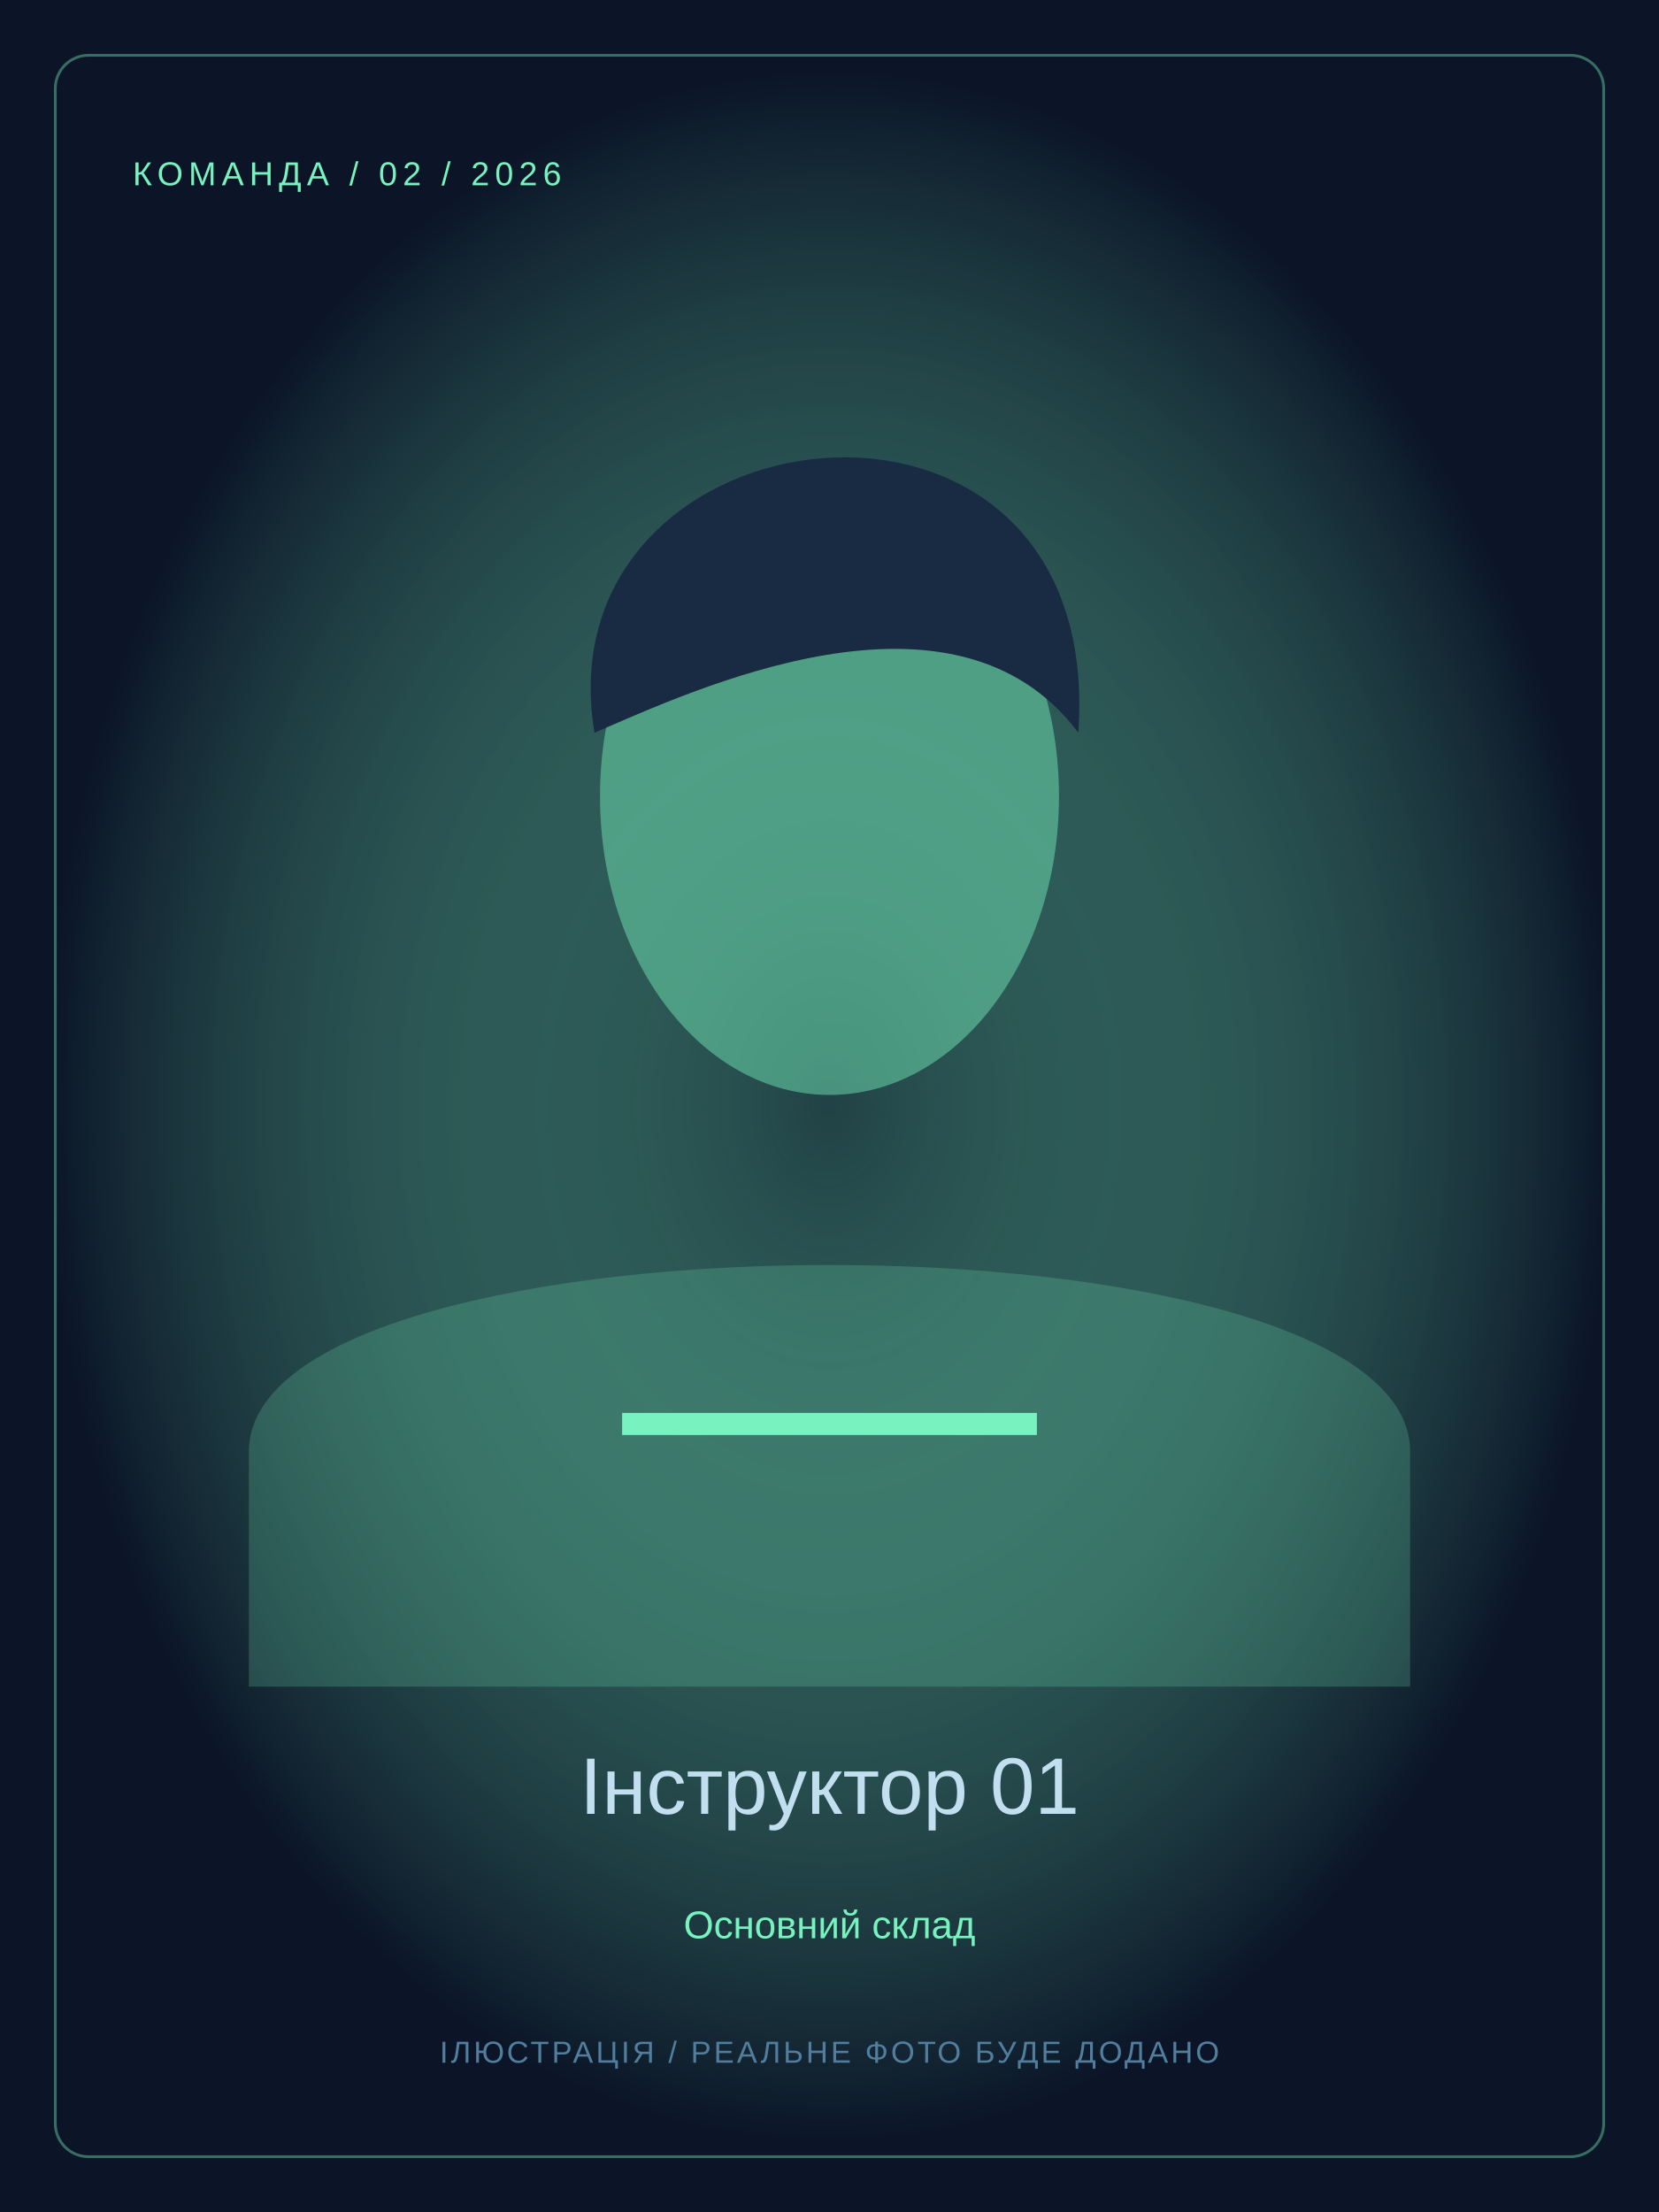
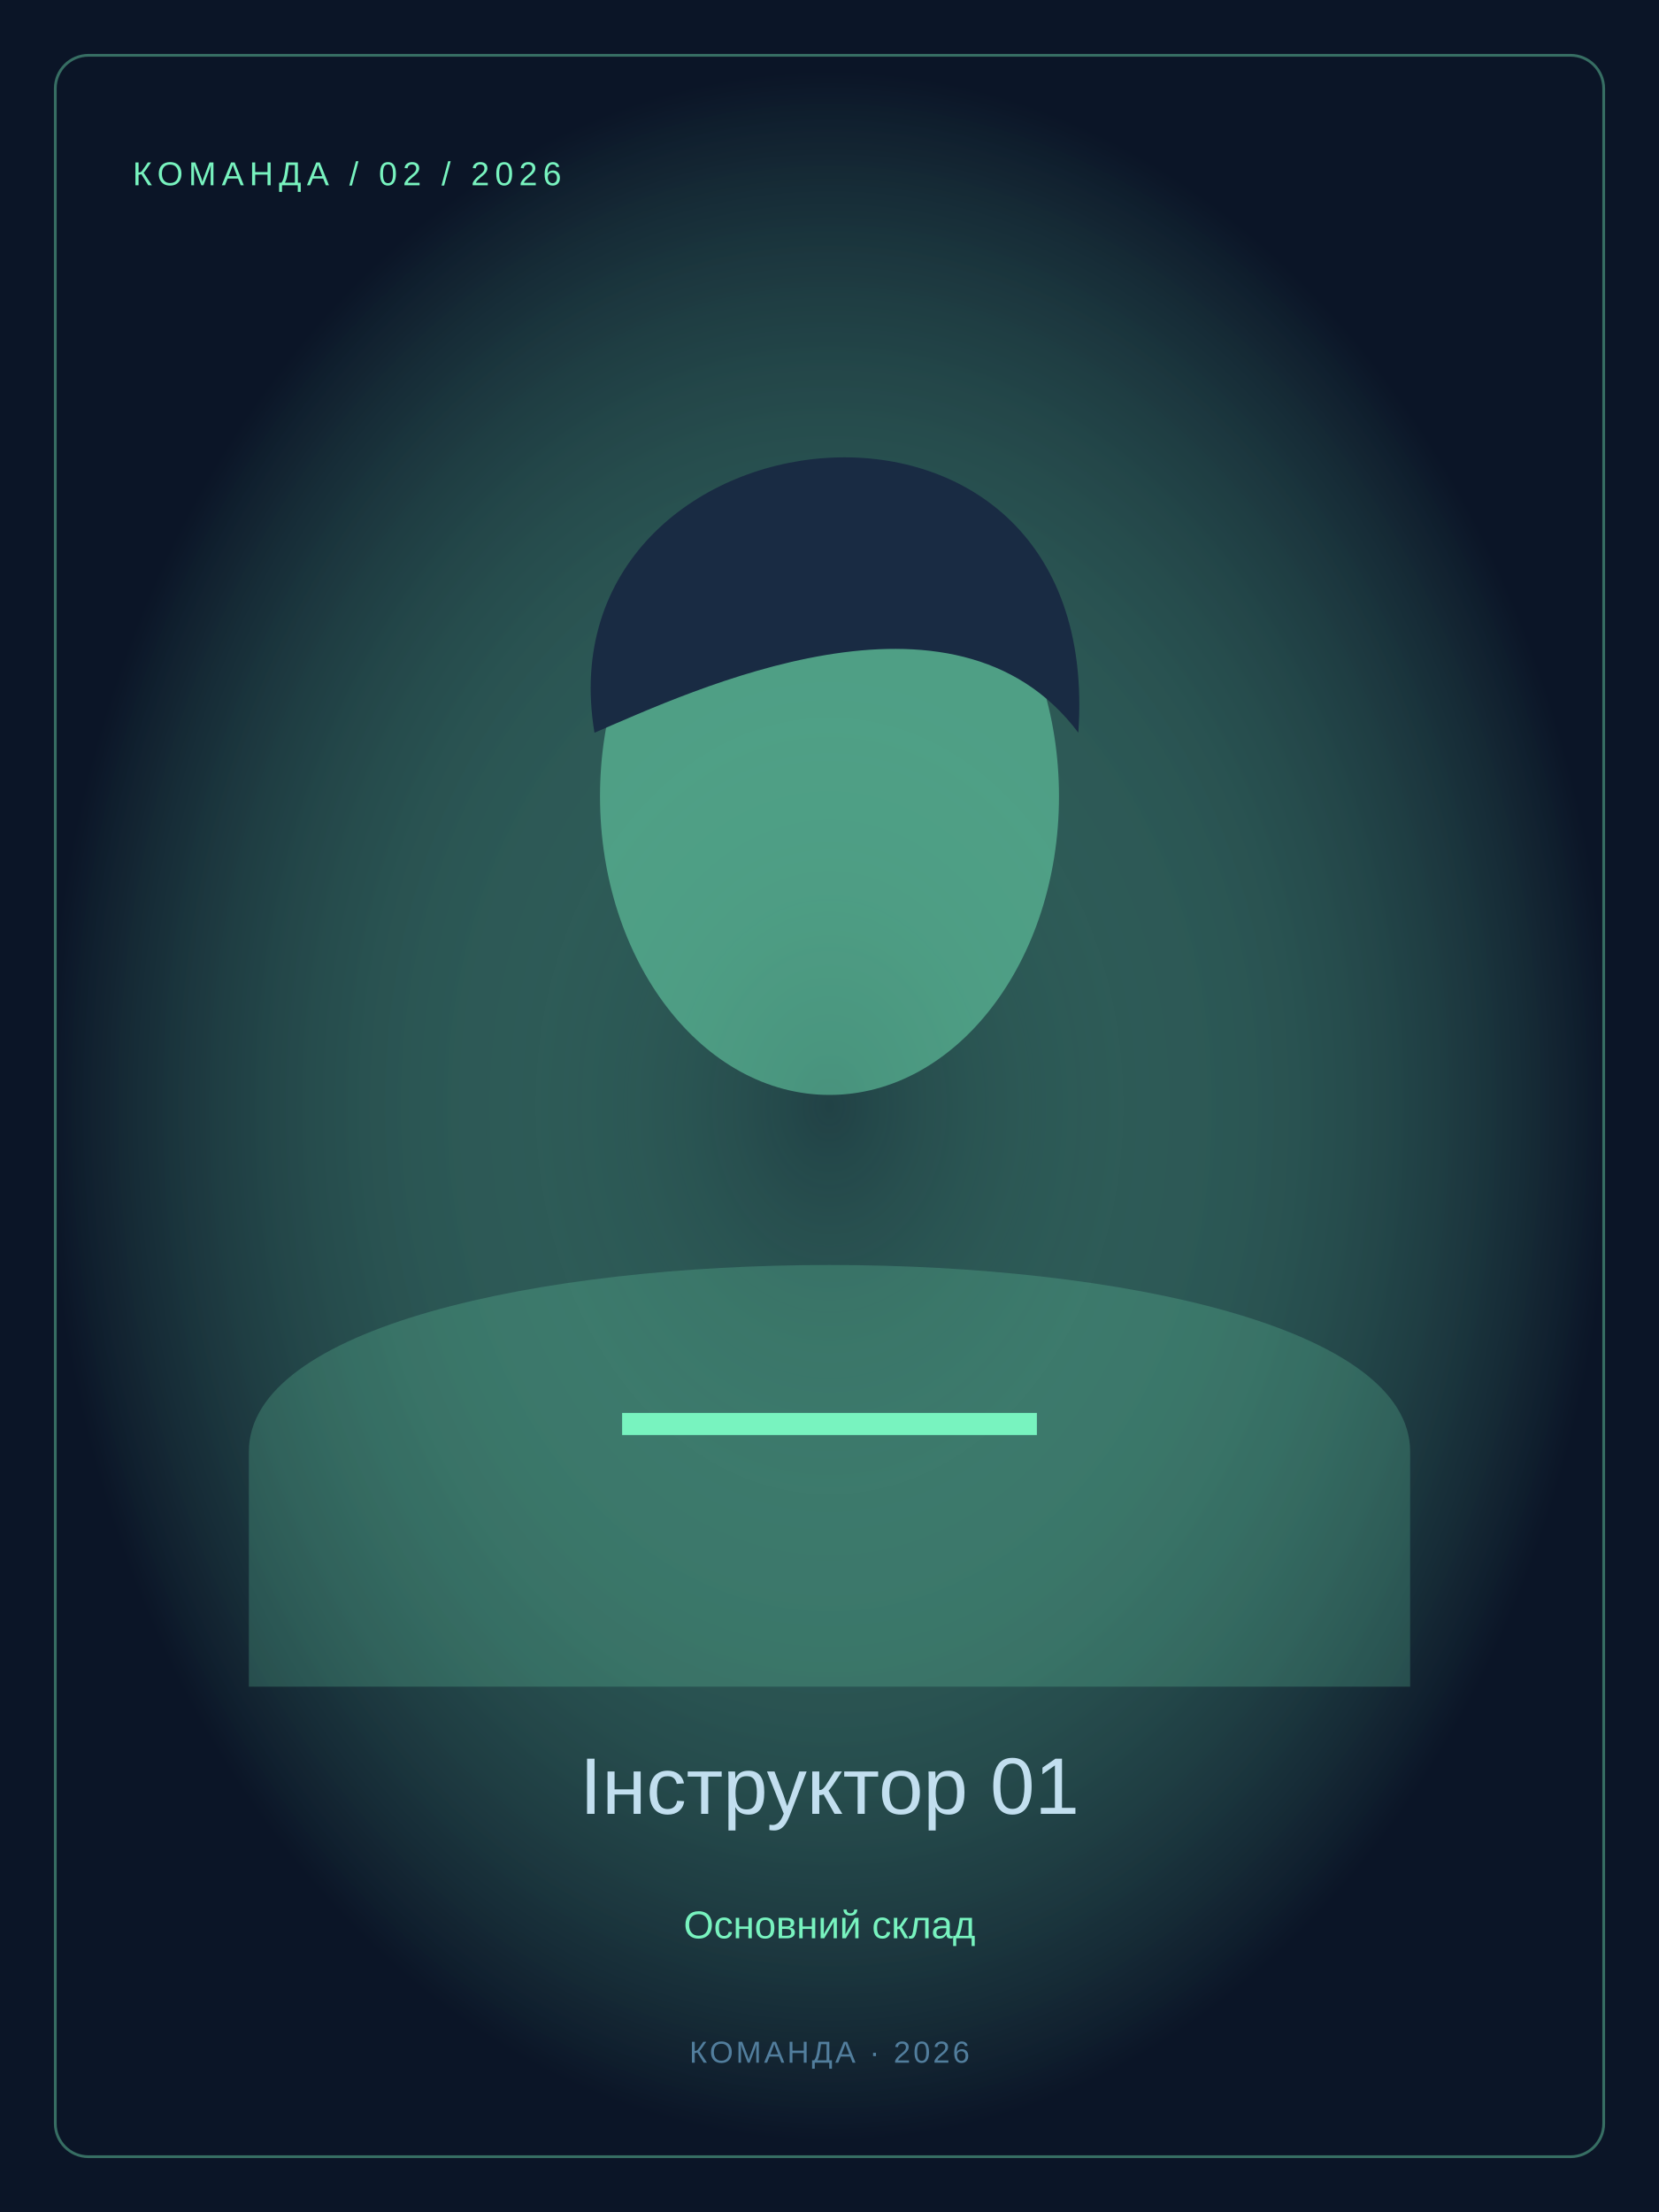
<svg xmlns="http://www.w3.org/2000/svg" width="600" height="800" viewBox="0 0 600 800">
  <defs>
    <radialGradient id="g">
      <stop stop-color="#78f3bf" stop-opacity=".2" />
      <stop offset="1" stop-color="#0b1527" />
    </radialGradient>
  </defs>
  <rect width="600" height="800" fill="#0b1527" />
  <rect x="20" y="20" width="560" height="760" rx="12" fill="url(#g)" stroke="#78f3bf" stroke-opacity=".4" />
  <path d="M90 610v-85c0-90 420-90 420 0v85" fill="#78f3bf" opacity=".2" />
  <ellipse cx="300" cy="288" rx="83" ry="108" fill="#78f3bf" opacity=".45" />
  <path d="M215 265c-20-120 185-145 175 0-45-60-140-15-175 0" fill="#192b43" />
  <path d="M225 515h150" stroke="#78f3bf" stroke-width="8" />
-   <text x="300" y="656" text-anchor="middle" font-family="Arial" font-size="29" fill="#c2dfef">Інструктор 01</text>
-   <text x="300" y="701" text-anchor="middle" font-family="Arial" font-size="14" fill="#78f3bf">Основний склад</text>
-   <text x="300" y="746" text-anchor="middle" font-family="Arial" font-size="11" letter-spacing="1" fill="#527e9d">ІЛЮСТРАЦІЯ / РЕАЛЬНЕ ФОТО БУДЕ ДОДАНО</text>
-   <text x="48" y="67" font-family="Arial" font-size="12" fill="#78f3bf" letter-spacing="2">КОМАНДА / 02 / 2026</text>
+   <text x="300" y="656" text-anchor="middle" font-family="Rubik,Arial,sans-serif" font-size="29" fill="#c2dfef">Інструктор 01</text>
+   <text x="300" y="701" text-anchor="middle" font-family="Rubik,Arial,sans-serif" font-size="14" fill="#78f3bf">Основний склад</text>
+   <text x="300" y="746" text-anchor="middle" font-family="Rubik,Arial,sans-serif" font-size="11" letter-spacing="1" fill="#527e9d">КОМАНДА · 2026</text>
+   <text x="48" y="67" font-family="Rubik,Arial,sans-serif" font-size="12" fill="#78f3bf" letter-spacing="2">КОМАНДА / 02 / 2026</text>
</svg>
